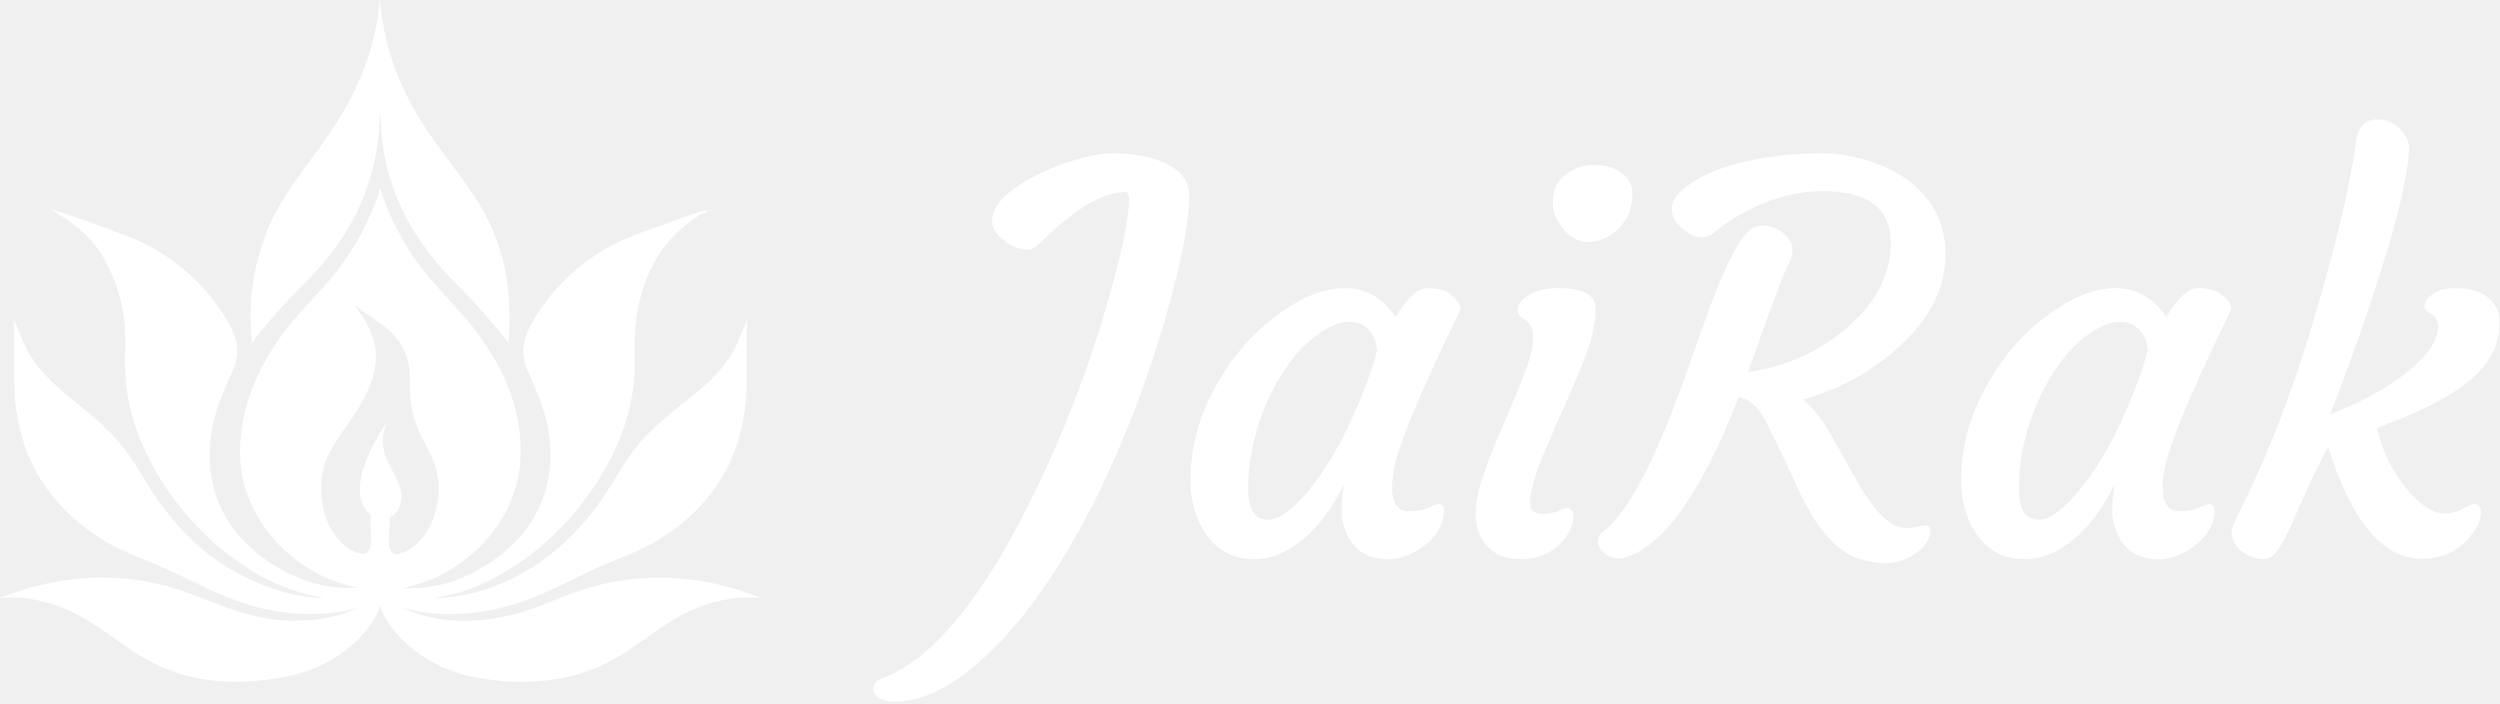
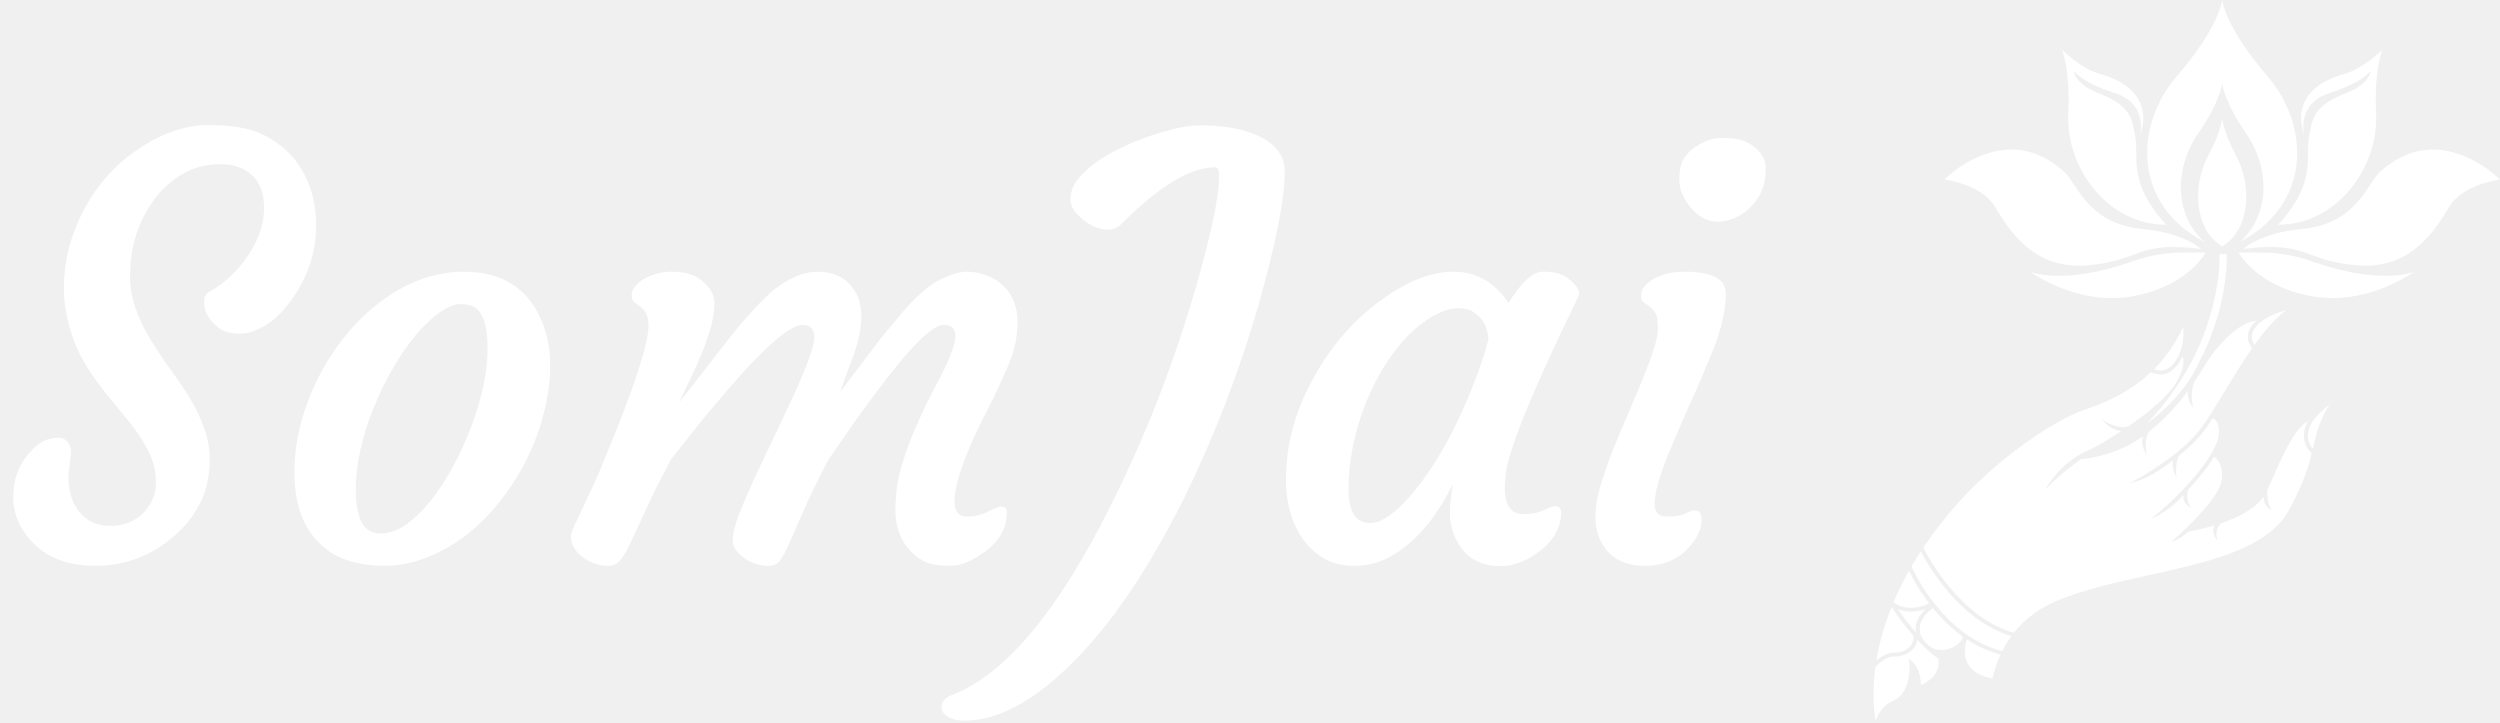
- <svg xmlns="http://www.w3.org/2000/svg" width="1177" height="331" viewBox="0 0 1177 331" fill="none">
-   <path d="M118.389 161.526C119.551 160.692 120.08 159.281 120.994 158.225C124.562 153.755 128.311 149.44 132.084 145.151C140.743 135.546 150.684 127.042 158.082 116.35C171.696 97.744 179.212 74.723 178.752 51.648C178.826 53.5 179.144 55.334 179.293 57.18C179.728 68.669 181.829 80.151 186.013 90.874C190.34 102.213 196.668 112.75 204.408 122.088C210.575 129.939 218.122 136.529 224.724 143.989C229.827 149.745 234.944 155.508 239.475 161.731C240.258 149.229 240.178 136.517 237.144 124.289C234.502 112.682 229.56 101.648 222.927 91.782C215.629 80.741 206.969 70.67 199.832 59.518C193.666 50.031 188.419 39.867 184.894 29.094C181.624 19.701 179.852 9.859 178.746 0C177.235 20.428 169.719 40.153 158.728 57.336C147.799 74.91 132.855 90.122 125.357 109.704C120.005 123.666 117.288 138.692 118.065 153.655C118.097 156.279 118.631 158.896 118.389 161.526Z" fill="white" />
-   <path d="M286.006 274.518C275.923 276.538 266.343 280.362 256.863 284.247C247.656 287.902 238.064 290.799 228.167 291.732C215.162 293.168 201.517 291.924 189.612 286.205C211.544 292.229 235.18 288.493 255.707 279.367C267.195 274.406 278.124 268.227 289.799 263.676C299.13 260.033 308.318 255.8 316.449 249.882C325.681 243.286 333.675 234.918 339.637 225.252C346.494 213.975 350.174 200.932 351.194 187.821C352.064 175.357 351.225 162.849 351.71 150.373C349.117 157.174 346.587 164.124 342.254 170.061C334.838 180.449 324.033 187.579 314.404 195.711C306.173 202.369 298.956 210.301 293.323 219.271C287.859 228.174 282.513 237.237 275.6 245.114C261.376 262.048 241.943 275.059 220.173 279.746C215.032 280.772 209.766 281.723 204.513 281.375C220.111 279.603 234.378 272.1 247.066 263.204C265.299 250.05 279.914 232.059 289.525 211.774C295.549 198.869 298.974 184.67 298.875 170.397C298.912 164.199 298.589 157.976 299.36 151.809C300.671 139.68 304.638 127.713 311.662 117.674C316.785 110.444 323.748 104.725 331.22 100.062C331.618 100.211 332.022 100.361 332.432 100.503C332.463 100.218 332.525 99.646 332.556 99.36C333.246 99.055 333.924 98.738 334.602 98.396C323.698 101.194 313.266 105.533 302.648 109.213C294.61 112.116 286.759 115.659 279.697 120.521C268.731 127.807 259.462 137.536 252.387 148.62C249.584 153.176 247.022 158.1 246.469 163.502C245.984 167.754 247.184 171.976 248.968 175.799C253.724 186.298 258.206 197.234 258.939 208.871C260.108 222.249 256.875 236.15 249.104 247.19C241.694 257.939 230.828 265.902 219.066 271.335C209.927 275.587 199.77 277.285 189.73 276.912C195.107 275.351 200.634 274.114 205.7 271.628C218.836 265.305 230.318 255.166 237.374 242.329C242.832 232.612 245.58 221.367 245.076 210.22C244.709 195.878 240.239 181.798 233.016 169.458C227.794 160.083 221.043 151.672 213.819 143.784C207.012 136.448 200.217 129.044 194.523 120.795C187.852 110.792 182.388 99.919 178.944 88.375C178.279 92.484 176.395 96.245 174.822 100.062C169.122 113.546 160.916 125.904 150.957 136.615C142.714 145.468 134.421 154.395 127.98 164.69C121.136 175.463 116.107 187.492 114.105 200.136C112.078 211.525 112.744 223.542 117.008 234.365C125.438 255.744 145.294 272.18 167.841 276.544C164.577 277.178 161.208 276.731 157.926 276.482C147.998 275.581 138.549 271.764 130.007 266.76C121.329 261.426 113.434 254.544 107.82 245.984C99.72 233.756 97.202 218.326 99.515 203.966C101.044 193.87 105.066 184.421 109.256 175.189C111.519 170.521 112.464 165.087 111.034 160.027C109.007 153.133 104.849 147.121 100.522 141.483C90.631 128.515 77.247 118.314 62.178 112.116C49.534 107.012 36.678 102.418 23.648 98.39C33.172 103.953 42.484 110.742 48.191 120.409C55.949 133.302 59.573 148.582 58.958 163.589C58.796 170.204 58.815 176.856 59.698 183.433C61.544 197.072 66.629 210.089 73.412 222.013C85.173 242.229 102.083 259.679 122.622 271.024C131.985 276.321 142.304 279.709 152.847 281.717C136.218 281.132 120.08 275.245 106.036 266.492C94.672 259.362 84.987 249.757 76.961 239.052C70.906 231.176 66.337 222.305 60.68 214.161C55.041 206.067 47.774 199.297 40.159 193.106C31.574 186.019 22.467 179.23 16.002 170.023C11.78 164.031 9.412 157.018 6.478 150.373C7.137 163.079 6.08 175.823 7.149 188.505C8.367 202.362 12.651 216.088 20.44 227.676C26.775 237.119 35.043 245.232 44.449 251.597C52.487 257.248 61.637 260.953 70.695 264.621C77.751 267.499 84.657 270.726 91.471 274.139C102.953 279.815 114.876 284.918 127.527 287.305C141.085 289.867 155.265 289.836 168.625 286.168C158.74 290.855 147.656 292.409 136.802 292.229C125.09 292.005 113.695 288.748 102.828 284.576C93.174 280.797 83.507 276.874 73.337 274.667C48.962 269.122 23.057 272.212 0 281.512C10.083 280.58 20.359 282.451 29.721 286.237C40.862 290.644 50.298 298.179 60.096 304.887C69.912 311.75 81.008 316.99 92.82 319.253C106.689 322.019 121.043 321.274 134.856 318.55C149.31 315.74 163.074 308.287 172.417 296.78C175.177 293.317 177.801 289.588 178.851 285.217C181.164 291.39 184.968 296.948 189.755 301.48C198.689 310.338 210.388 316.138 222.666 318.663C243.398 322.79 265.828 321.895 285.024 312.402C300.361 305.135 312.383 292.248 328.348 286.144C337.779 282.227 348.111 280.748 358.268 281.456C335.528 272.311 310.065 269.228 286.006 274.518ZM184.95 260.388C182.942 258.815 183.078 255.993 183.122 253.699C183.346 250.292 183.421 246.873 183.613 243.466C183.974 243.292 184.695 242.944 185.056 242.77C187.728 240.631 188.978 237.113 188.984 233.762C188.891 230.312 187.53 227.073 186.038 224.02C183.818 219.575 180.921 215.249 180.436 210.176C179.87 206.34 180.617 202.443 182.09 198.887C177.042 206.359 172.554 214.385 170.309 223.181C168.861 229.565 168.786 237.442 174.139 242.104L174.599 242.533C174.17 246.661 174.698 250.789 174.686 254.917C174.63 256.937 174.164 259.361 172.268 260.468C169.502 261.164 166.772 259.852 164.46 258.454C158.125 254.276 153.991 247.32 152.338 240.003C150.28 231.194 150.727 221.534 154.998 213.433C159.99 203.599 167.773 195.455 172.417 185.415C175.749 178.689 177.856 171.067 176.632 163.533C175.96 158.709 173.828 154.239 171.404 150.074C170.117 147.892 168.246 146.089 167.245 143.746C172.641 147.873 178.509 151.392 183.595 155.936C187.511 159.442 190.414 164.067 191.813 169.14C193.392 174.835 192.752 180.803 193.187 186.627C193.448 191.365 194.48 196.046 196.202 200.466C198.421 206.688 202.4 212.115 204.526 218.376C207.286 225.916 207.012 234.321 204.774 241.955C202.437 249.645 197.364 257.024 189.705 260.139C188.201 260.593 186.404 261.351 184.95 260.388Z" fill="white" />
-   <path d="M411.153 324.5C411.153 322.059 412.74 320.268 415.914 319.129C438.538 310.34 461.161 283.484 483.785 238.562C501.526 203.406 515.442 166.378 525.533 127.479C529.521 112.098 531.515 100.989 531.515 94.153C531.515 91.63 530.945 90.369 529.806 90.369C519.063 90.369 505.473 98.588 489.034 115.027C487.407 116.655 485.576 117.469 483.541 117.469C481.588 117.469 479.635 117.062 477.682 116.248C475.81 115.434 474.101 114.376 472.555 113.074C468.893 110.226 467.062 107.337 467.062 104.407C467.062 101.396 467.997 98.629 469.869 96.106C471.741 93.584 474.264 91.142 477.438 88.782C480.611 86.422 484.233 84.266 488.302 82.312C492.371 80.278 496.643 78.488 501.119 76.941C510.559 73.768 517.802 72.181 522.848 72.181C527.975 72.181 532.451 72.506 536.275 73.157C540.1 73.727 543.762 74.744 547.262 76.209C555.725 79.871 559.957 85.12 559.957 91.956C559.957 104.163 556.132 123.654 548.482 150.428C540.344 178.748 529.684 206.458 516.5 233.558C497.457 271.644 477.356 299.028 456.197 315.711C443.827 325.477 432.109 330.359 421.041 330.359C416.891 330.359 413.88 329.261 412.008 327.063C411.438 326.331 411.153 325.477 411.153 324.5ZM655.416 229.529C655.416 237.016 658.061 240.76 663.351 240.76C667.013 240.76 670.024 240.19 672.384 239.051C674.825 237.911 676.453 237.342 677.267 237.342C678.976 237.342 679.83 238.237 679.83 240.027C679.83 247.026 676.168 253.048 668.844 258.094C661.113 263.383 653.219 264.686 645.162 262C639.872 260.128 635.966 256.1 633.443 249.915C632.223 246.741 631.612 243.852 631.612 241.248C631.612 237.016 632.019 232.54 632.833 227.82C625.265 243.283 615.865 253.943 604.635 259.803C600.159 262.081 595.398 263.221 590.353 263.221C585.307 263.221 580.912 262.203 577.169 260.169C573.507 258.053 570.374 255.164 567.77 251.502C562.48 243.852 560.079 234.249 560.567 222.693C561.056 208.208 565.328 194.007 573.385 180.091C580.79 167.07 590.149 156.45 601.461 148.23C612.773 139.848 623.352 135.657 633.199 135.657C643.046 135.657 650.981 140.174 657.003 149.207C662.618 140.174 667.582 135.657 671.896 135.657C676.534 135.657 680.034 136.512 682.394 138.221C686.869 141.476 688.456 144.324 687.154 146.766C666.728 188.595 656.23 214.637 655.66 224.891C655.497 226.355 655.416 227.902 655.416 229.529ZM587.667 230.018C587.667 239.783 590.8 244.666 597.066 244.666C601.868 244.666 607.768 240.597 614.767 232.459C625.021 220.496 634.094 204.383 641.988 184.119C644.511 177.771 646.627 171.424 648.336 165.076C648.01 159.542 645.691 155.473 641.378 152.869C639.913 151.974 637.716 151.526 634.786 151.526C631.938 151.526 628.561 152.584 624.654 154.7C620.829 156.816 617.086 159.705 613.424 163.367C609.843 167.029 606.466 171.383 603.292 176.429C600.2 181.393 597.473 186.805 595.113 192.664C590.149 205.197 587.667 217.648 587.667 230.018ZM762.594 107.093C760.803 108.965 758.769 110.511 756.49 111.731C754.212 112.871 751.811 113.603 749.288 113.929C746.765 114.173 744.365 113.766 742.086 112.708C739.889 111.65 737.976 110.145 736.349 108.191C732.849 104.122 731.1 100.013 731.1 95.862C731.1 91.712 731.751 88.62 733.053 86.585C734.436 84.469 736.145 82.76 738.18 81.458C742.086 78.935 745.748 77.674 749.166 77.674C752.665 77.674 755.351 77.918 757.223 78.406C759.176 78.894 760.966 79.708 762.594 80.848C766.581 83.533 768.575 86.829 768.575 90.735C768.575 94.56 768.006 97.775 766.866 100.379C765.808 102.902 764.384 105.14 762.594 107.093ZM737.569 239.173C739.685 239.173 740.743 240.556 740.743 243.323C740.743 246.985 739.075 250.77 735.738 254.676C730.855 260.372 724.304 263.221 716.085 263.221C706.645 263.221 700.175 259.396 696.676 251.746C695.374 249.061 694.723 245.805 694.723 241.98C694.723 238.156 695.374 233.924 696.676 229.285C698.059 224.565 699.728 219.642 701.681 214.515C703.715 209.306 705.912 204.057 708.272 198.768L714.742 183.387C719.462 171.912 721.822 164.344 721.822 160.682C721.822 157.02 721.415 154.619 720.602 153.479C719.869 152.259 719.055 151.323 718.16 150.672L715.719 148.963C714.905 148.393 714.498 147.417 714.498 146.033C714.498 144.568 715.027 143.185 716.085 141.883C717.224 140.581 718.689 139.441 720.479 138.465C724.142 136.593 728.414 135.657 733.297 135.657C745.26 135.657 751.241 138.79 751.241 145.057C751.241 152.381 749.329 160.763 745.504 170.203C741.679 179.562 738.424 187.13 735.738 192.908L728.414 209.754C723.043 222.124 720.357 231.035 720.357 236.487C720.357 240.068 722.148 241.858 725.729 241.858C729.228 241.858 731.873 241.411 733.663 240.516C735.453 239.62 736.756 239.173 737.569 239.173ZM890.157 114.295C890.157 98.1 879.456 90.003 858.053 90.003C844.625 90.003 831.035 94.072 817.281 102.21C813.294 104.57 810.16 106.767 807.882 108.802C805.685 110.755 803.569 111.731 801.534 111.731C799.5 111.731 797.547 111.243 795.675 110.267C793.803 109.209 792.135 107.907 790.67 106.36C785.299 100.42 785.868 94.682 792.379 89.148C802.145 80.766 818.339 75.355 840.963 72.913C845.52 72.425 851.298 72.181 858.297 72.181C865.296 72.181 872.66 73.442 880.392 75.965C888.204 78.488 894.755 81.906 900.045 86.219C910.624 94.926 915.914 106.035 915.914 119.544C915.914 135.576 908.59 150.184 893.941 163.367C881.246 174.923 866.231 183.183 848.897 188.147C853.618 192.054 858.053 197.669 862.203 204.993L871.969 222.449C880.514 238.318 888.163 246.945 894.918 248.328C897.278 248.735 899.719 248.654 902.242 248.084C904.765 247.514 906.393 247.27 907.125 247.352C907.939 247.352 908.468 248.003 908.712 249.305C909.037 250.607 908.712 252.234 907.735 254.188C906.759 256.141 905.172 257.972 902.975 259.681C897.848 263.75 892.232 265.54 886.129 265.052C880.025 264.645 875.061 263.424 871.236 261.39C867.493 259.274 864.116 256.629 861.104 253.455C858.175 250.281 855.53 246.741 853.17 242.835C850.891 238.929 848.775 234.941 846.822 230.872L841.329 218.909C839.62 215.003 838.033 211.666 836.568 208.899C835.104 206.051 833.842 203.488 832.784 201.209C831.726 198.849 830.546 196.733 829.244 194.861C826.477 190.63 822.937 187.944 818.624 186.805C801.534 230.75 784.16 255.815 766.5 262C765.035 262.57 763.53 262.854 761.983 262.854C760.519 262.854 759.176 262.57 757.955 262C756.734 261.512 755.717 260.861 754.903 260.047C753.194 258.501 752.34 256.792 752.34 254.92C752.34 253.048 752.95 251.665 754.171 250.77C766.378 241.899 779.928 216.02 794.82 173.133L802.145 152.503C810.527 128.74 817.607 114.091 823.385 108.558C825.419 107.011 827.535 106.238 829.732 106.238C831.93 106.238 833.842 106.604 835.47 107.337C837.097 107.988 838.521 108.842 839.742 109.9C842.509 112.342 843.893 114.824 843.893 117.347C843.893 119.869 843.323 122.148 842.184 124.183C841.126 126.136 839.905 128.903 838.521 132.483C834.534 142.9 831.441 151.242 829.244 157.508L823.019 175.086C840.353 172.807 855.693 166.012 869.039 154.7C883.118 142.819 890.157 129.35 890.157 114.295ZM1018.21 229.529C1018.21 237.016 1020.85 240.76 1026.14 240.76C1029.81 240.76 1032.82 240.19 1035.18 239.051C1037.62 237.911 1039.25 237.342 1040.06 237.342C1041.77 237.342 1042.62 238.237 1042.62 240.027C1042.62 247.026 1038.96 253.048 1031.64 258.094C1023.91 263.383 1016.01 264.686 1007.96 262C1002.67 260.128 998.759 256.1 996.236 249.915C995.016 246.741 994.405 243.852 994.405 241.248C994.405 237.016 994.812 232.54 995.626 227.82C988.058 243.283 978.658 253.943 967.428 259.803C962.952 262.081 958.191 263.221 953.146 263.221C948.1 263.221 943.705 262.203 939.962 260.169C936.3 258.053 933.167 255.164 930.562 251.502C925.273 243.852 922.872 234.249 923.36 222.693C923.849 208.208 928.121 194.007 936.178 180.091C943.583 167.07 952.942 156.45 964.254 148.23C975.566 139.848 986.145 135.657 995.992 135.657C1005.84 135.657 1013.77 140.174 1019.8 149.207C1025.41 140.174 1030.38 135.657 1034.69 135.657C1039.33 135.657 1042.83 136.512 1045.19 138.221C1049.66 141.476 1051.25 144.324 1049.95 146.766C1029.52 188.595 1019.02 214.637 1018.45 224.891C1018.29 226.355 1018.21 227.902 1018.21 229.529ZM950.46 230.018C950.46 239.783 953.593 244.666 959.859 244.666C964.661 244.666 970.561 240.597 977.56 232.459C987.813 220.496 996.887 204.383 1004.78 184.119C1007.3 177.771 1009.42 171.424 1011.13 165.076C1010.8 159.542 1008.48 155.473 1004.17 152.869C1002.71 151.974 1000.51 151.526 997.579 151.526C994.731 151.526 991.354 152.584 987.447 154.7C983.622 156.816 979.879 159.705 976.217 163.367C972.636 167.029 969.259 171.383 966.085 176.429C962.993 181.393 960.266 186.805 957.906 192.664C952.942 205.197 950.46 217.648 950.46 230.018ZM1140.28 263.099C1121.81 263.099 1107.08 245.561 1096.09 210.486C1091.78 218.462 1088.2 225.704 1085.35 232.215L1078.02 248.816C1075.91 253.374 1073.91 256.914 1072.04 259.437C1070.25 261.959 1068.22 263.221 1065.94 263.221C1063.66 263.221 1061.58 262.814 1059.71 262C1057.84 261.268 1056.21 260.291 1054.83 259.07C1051.98 256.466 1050.56 253.618 1050.56 250.525C1050.56 249.305 1051.41 246.904 1053.12 243.323L1058 233.436C1073.22 202.104 1087.02 162.391 1099.39 114.295C1103.94 96.554 1107.24 80.603 1109.27 66.443C1110.17 59.607 1113.51 56.19 1119.28 56.19C1122.7 56.19 1125.55 57.085 1127.83 58.875C1132.22 62.374 1134.34 66.159 1134.18 70.228C1134.01 74.215 1133.44 78.732 1132.47 83.777C1131.57 88.823 1130.35 94.357 1128.8 100.379C1127.26 106.32 1125.51 112.545 1123.56 119.056C1118.27 136.064 1114.32 148.19 1111.71 155.433L1100.24 187.049C1098.78 190.792 1097.64 193.519 1096.82 195.228C1115.7 187.741 1129.86 179.277 1139.3 169.837C1145 164.14 1147.85 158.81 1147.85 153.846C1147.85 151.323 1146.99 149.492 1145.28 148.353C1143.66 147.213 1142.52 146.359 1141.87 145.789C1141.3 145.138 1141.26 144.039 1141.74 142.493C1142.31 140.866 1143.86 139.319 1146.38 137.854C1148.91 136.39 1151.96 135.657 1155.54 135.657C1159.12 135.657 1162.09 135.983 1164.45 136.634C1166.89 137.285 1169.01 138.302 1170.8 139.686C1174.78 142.534 1176.78 146.562 1176.78 151.771C1176.78 156.979 1175.68 161.78 1173.48 166.175C1171.29 170.488 1167.87 174.679 1163.23 178.748C1154.03 186.561 1139.3 194.129 1119.04 201.453C1121.56 212.277 1126.2 221.798 1132.96 230.018C1139.38 237.83 1145.28 241.736 1150.66 241.736C1153.5 241.736 1155.94 241.248 1157.98 240.271L1162.37 238.074C1163.27 237.586 1164.12 237.342 1164.94 237.342C1166.97 237.342 1167.99 238.562 1167.99 241.004C1167.99 243.12 1167.62 244.992 1166.89 246.619C1166.16 248.165 1165.1 249.834 1163.72 251.624C1162.41 253.414 1160.71 255.164 1158.59 256.873C1153.3 261.023 1147.2 263.099 1140.28 263.099Z" fill="white" />
+ <svg xmlns="http://www.w3.org/2000/svg" width="1301" height="376" viewBox="0 0 1301 376" fill="none">
+   <path d="M36.914 236.018L35.596 247.297C35.596 259.113 39.551 267.17 47.461 271.467C50.195 272.932 53.467 273.664 57.275 273.664C61.084 273.664 64.502 273.029 67.529 271.76C70.557 270.393 73.047 268.635 75 266.486C79.102 262.092 81.152 257.014 81.152 251.252C81.152 245.49 79.981 240.266 77.637 235.578C75.293 230.891 72.363 226.203 68.848 221.516L57.129 207.16C47.656 195.832 41.309 185.529 38.086 176.252C34.863 166.877 33.252 158.283 33.252 150.471C33.252 142.658 34.18 135.285 36.035 128.352C37.988 121.32 40.674 114.68 44.092 108.43C47.51 102.082 51.611 96.272 56.397 90.998C61.182 85.725 66.504 81.184 72.363 77.375C84.57 69.172 96.68 65.07 108.691 65.07C120.703 65.07 130.078 66.731 136.816 70.051C143.555 73.371 148.975 77.57 153.076 82.648C160.693 92.219 164.502 103.791 164.502 117.365C164.502 129.963 160.938 141.828 153.809 152.961C147.266 163.117 139.941 169.562 131.836 172.297C130.078 173.176 127.637 173.615 124.512 173.615C121.484 173.615 118.896 173.176 116.748 172.297C114.697 171.32 112.891 170.051 111.328 168.488C107.91 165.07 106.201 161.359 106.201 157.355C106.201 154.621 107.031 152.814 108.691 151.936C116.113 147.932 122.559 142.121 128.027 134.504C133.984 126.203 137.109 117.951 137.402 109.748C137.695 101.447 135.693 95.344 131.396 91.438C127.197 87.434 121.582 85.432 114.551 85.432C107.52 85.432 101.172 87.043 95.508 90.266C89.844 93.391 84.961 97.639 80.859 103.01C72.07 114.533 67.676 128.156 67.676 143.879C67.676 154.328 71.289 165.363 78.516 176.984C81.543 181.965 84.814 186.896 88.33 191.779C91.943 196.564 95.312 201.496 98.438 206.574C105.566 218.391 109.131 228.986 109.131 238.361C109.131 247.736 107.422 255.646 104.004 262.092C100.684 268.537 96.24 274.152 90.674 278.938C78.662 289.289 64.99 294.465 49.658 294.465C35.205 294.465 24.072 290.168 16.26 281.574C10.01 274.641 6.885 267.121 6.885 259.016C6.885 250.227 9.375 242.805 14.355 236.75C18.164 232.16 21.826 229.426 25.342 228.547C33.057 226.496 36.914 228.986 36.914 236.018ZM166.553 283.039C162.451 279.133 159.229 274.201 156.885 268.244C154.541 262.189 153.32 255.061 153.223 246.857C153.125 238.654 154.102 230.354 156.152 221.955C158.301 213.557 161.279 205.451 165.088 197.639C168.994 189.826 173.633 182.502 179.004 175.666C184.473 168.83 190.479 162.873 197.021 157.795C211.279 146.857 226.074 141.389 241.406 141.389C261.523 141.389 275.146 150.227 282.275 167.902C287.354 180.695 287.646 196.174 283.154 214.338C279.053 231.037 271.533 246.369 260.596 260.334C249.756 274.299 236.963 284.211 222.217 290.07C214.795 293 207.471 294.465 200.244 294.465C193.115 294.465 186.719 293.537 181.055 291.682C175.488 289.826 170.654 286.945 166.553 283.039ZM194.531 211.994C191.602 219.221 189.258 226.643 187.5 234.26C185.84 241.877 185.059 249.104 185.156 255.939C185.254 262.678 186.279 268 188.232 271.906C190.283 275.715 193.555 277.619 198.047 277.619C202.539 277.619 206.934 276.105 211.23 273.078C215.625 269.953 219.873 265.852 223.975 260.773C228.076 255.695 231.934 249.836 235.547 243.195C239.16 236.555 242.334 229.621 245.068 222.395C251.025 206.672 253.906 192.707 253.711 180.5C253.711 169.758 251.514 162.922 247.119 159.992C245.361 158.82 242.871 158.234 239.648 158.234C236.523 158.234 232.91 159.699 228.809 162.629C224.707 165.461 220.605 169.318 216.504 174.201C212.402 179.084 208.447 184.797 204.639 191.34C200.83 197.883 197.461 204.768 194.531 211.994ZM417.773 169.074C412.109 169.074 401.758 177.277 386.719 193.684C375.488 206.477 367.334 216.096 362.256 222.541L349.072 239.24C343.408 249.982 338.965 258.918 335.742 266.047L327.832 283.039C325.781 287.238 323.975 290.217 322.412 291.975C320.947 293.635 318.896 294.465 316.26 294.465C313.721 294.465 311.23 293.977 308.789 293C306.445 292.121 304.395 290.949 302.637 289.484C298.926 286.359 297.07 282.941 297.07 279.23C297.07 277.766 298.145 274.885 300.293 270.588L305.859 258.723C307.617 255.207 309.668 250.715 312.012 245.246L320.215 225.178C331.738 196.369 337.5 177.766 337.5 169.367C337.5 164.875 336.035 161.555 333.105 159.406L330.176 157.355C329.199 156.672 328.711 155.5 328.711 153.84C328.711 152.082 329.346 150.422 330.615 148.859C331.982 147.297 333.74 145.93 335.889 144.758C340.283 142.512 344.678 141.389 349.072 141.389C353.564 141.389 357.08 141.877 359.619 142.854C362.158 143.83 364.355 145.148 366.211 146.809C369.922 150.227 371.777 153.791 371.777 157.502C371.777 161.213 371.289 164.973 370.312 168.781C369.336 172.492 368.115 176.301 366.65 180.207C365.186 184.016 363.623 187.727 361.963 191.34C358.057 199.738 355.615 204.914 354.639 206.867C353.76 208.723 353.516 209.406 353.906 208.918C371.777 185.773 382.52 172.102 386.133 167.902C393.652 159.211 399.512 153.254 403.711 150.031C411.426 144.27 418.701 141.389 425.537 141.389C432.471 141.389 437.988 143.537 442.09 147.834C446.191 152.131 448.242 157.795 448.242 164.826C448.242 170.979 446.68 178.205 443.555 186.506C440.43 194.807 438.33 200.617 437.256 203.938L458.789 175.52L470.801 161.164C478.027 153.059 484.375 147.736 489.844 145.197C495.312 142.658 499.756 141.389 503.174 141.389C506.689 141.389 510.107 142.023 513.428 143.293C516.846 144.562 519.727 146.369 522.07 148.713C527.051 153.498 529.541 159.846 529.541 167.756C529.541 175.373 527.783 183.186 524.268 191.193C520.752 199.201 517.676 205.793 515.039 210.969C512.402 216.047 509.863 221.174 507.422 226.35C500.293 241.877 496.729 253.4 496.729 260.92C496.729 266.193 498.877 268.83 503.174 268.83C507.275 268.83 510.986 267.951 514.307 266.193C517.725 264.436 519.922 263.557 520.898 263.557C522.949 263.557 523.975 264.582 523.975 266.633C523.975 275.324 519.531 282.6 510.645 288.459C504.688 292.463 499.219 294.465 494.238 294.465C489.355 294.465 485.4 293.879 482.373 292.707C479.346 291.535 476.611 289.68 474.17 287.141C468.701 281.477 465.967 274.396 465.967 265.9C465.967 257.404 467.041 249.592 469.189 242.463C471.338 235.334 473.877 228.449 476.807 221.809C479.736 215.07 482.666 208.918 485.596 203.352C488.623 197.688 490.918 193.195 492.48 189.875C495.605 183.039 497.168 178.01 497.168 174.787C497.168 170.979 495.166 169.074 491.162 169.074C485.889 169.074 476.416 177.814 462.744 195.295C452.393 208.869 445.215 218.635 441.211 224.592L431.104 239.24C425.439 249.982 421.094 258.918 418.066 266.047L410.596 283.039C408.74 287.238 407.129 290.217 405.762 291.975C404.395 293.635 402.49 294.465 400.049 294.465C397.607 294.465 395.215 294.074 392.871 293.293C390.625 292.512 388.672 291.486 387.012 290.217C383.203 287.385 381.299 284.406 381.299 281.281C381.299 278.059 382.324 273.713 384.375 268.244C386.523 262.678 389.16 256.477 392.285 249.641L412.793 206.281C420.117 190.168 423.779 179.963 423.779 175.666C423.779 171.271 421.777 169.074 417.773 169.074ZM432.275 210.383C432.373 210.383 432.422 210.334 432.422 210.236L432.568 209.943C432.373 210.139 432.275 210.285 432.275 210.383ZM489.99 368C489.99 365.07 491.895 362.922 495.703 361.555C522.852 351.008 550 318.781 577.148 264.875C598.438 222.688 615.137 178.254 627.246 131.574C632.031 113.117 634.424 99.787 634.424 91.584C634.424 88.557 633.74 87.043 632.373 87.043C619.482 87.043 603.174 96.906 583.447 116.633C581.494 118.586 579.297 119.562 576.855 119.562C574.512 119.562 572.168 119.074 569.824 118.098C567.578 117.121 565.527 115.852 563.672 114.289C559.277 110.871 557.08 107.404 557.08 103.889C557.08 100.275 558.203 96.955 560.449 93.928C562.695 90.9 565.723 87.971 569.531 85.139C573.34 82.307 577.686 79.719 582.568 77.375C587.451 74.934 592.578 72.785 597.949 70.93C609.277 67.121 617.969 65.217 624.023 65.217C630.176 65.217 635.547 65.607 640.137 66.389C644.727 67.072 649.121 68.293 653.32 70.051C663.477 74.445 668.555 80.744 668.555 88.947C668.555 103.596 663.965 126.984 654.785 159.113C645.02 193.098 632.227 226.35 616.406 258.869C593.555 304.572 569.434 337.434 544.043 357.453C529.199 369.172 515.137 375.031 501.855 375.031C496.875 375.031 493.262 373.713 491.016 371.076C490.332 370.197 489.99 369.172 489.99 368ZM783.105 254.035C783.105 263.02 786.279 267.512 792.627 267.512C797.021 267.512 800.635 266.828 803.467 265.461C806.396 264.094 808.35 263.41 809.326 263.41C811.377 263.41 812.402 264.484 812.402 266.633C812.402 275.031 808.008 282.258 799.219 288.312C789.941 294.66 780.469 296.223 770.801 293C764.453 290.754 759.766 285.92 756.738 278.498C755.273 274.689 754.541 271.223 754.541 268.098C754.541 263.02 755.029 257.648 756.006 251.984C746.924 270.539 735.645 283.332 722.168 290.363C716.797 293.098 711.084 294.465 705.029 294.465C698.975 294.465 693.701 293.244 689.209 290.803C684.814 288.264 681.055 284.797 677.93 280.402C671.582 271.223 668.701 259.699 669.287 245.832C669.873 228.449 675 211.408 684.668 194.709C693.555 179.084 704.785 166.34 718.359 156.477C731.934 146.418 744.629 141.389 756.445 141.389C768.262 141.389 777.783 146.809 785.01 157.648C791.748 146.809 797.705 141.389 802.881 141.389C808.447 141.389 812.646 142.414 815.479 144.465C820.85 148.371 822.754 151.789 821.191 154.719C796.68 204.914 784.082 236.164 783.398 248.469C783.203 250.227 783.105 252.082 783.105 254.035ZM701.807 254.621C701.807 266.34 705.566 272.199 713.086 272.199C718.848 272.199 725.928 267.316 734.326 257.551C746.631 243.195 757.52 223.859 766.992 199.543C770.02 191.926 772.559 184.309 774.609 176.691C774.219 170.051 771.436 165.168 766.26 162.043C764.502 160.969 761.865 160.432 758.35 160.432C754.932 160.432 750.879 161.701 746.191 164.24C741.602 166.779 737.109 170.246 732.715 174.641C728.418 179.035 724.365 184.26 720.557 190.314C716.846 196.271 713.574 202.766 710.742 209.797C704.785 224.836 701.807 239.777 701.807 254.621ZM911.719 107.111C909.57 109.357 907.129 111.213 904.395 112.678C901.66 114.045 898.779 114.924 895.752 115.314C892.725 115.607 889.844 115.119 887.109 113.85C884.473 112.58 882.178 110.773 880.225 108.43C876.025 103.547 873.926 98.615 873.926 93.635C873.926 88.654 874.707 84.943 876.27 82.502C877.93 79.963 879.98 77.912 882.422 76.35C887.109 73.322 891.504 71.809 895.605 71.809C899.805 71.809 903.027 72.102 905.273 72.688C907.617 73.273 909.766 74.25 911.719 75.617C916.504 78.84 918.896 82.795 918.896 87.482C918.896 92.072 918.213 95.93 916.846 99.055C915.576 102.082 913.867 104.768 911.719 107.111ZM881.689 265.607C884.229 265.607 885.498 267.268 885.498 270.588C885.498 274.982 883.496 279.523 879.492 284.211C873.633 291.047 865.771 294.465 855.908 294.465C844.58 294.465 836.816 289.875 832.617 280.695C831.055 277.473 830.273 273.566 830.273 268.977C830.273 264.387 831.055 259.309 832.617 253.742C834.277 248.078 836.279 242.17 838.623 236.018C841.064 229.768 843.701 223.469 846.533 217.121L854.297 198.664C859.961 184.895 862.793 175.812 862.793 171.418C862.793 167.023 862.305 164.143 861.328 162.775C860.449 161.311 859.473 160.188 858.398 159.406L855.469 157.355C854.492 156.672 854.004 155.5 854.004 153.84C854.004 152.082 854.639 150.422 855.908 148.859C857.275 147.297 859.033 145.93 861.182 144.758C865.576 142.512 870.703 141.389 876.562 141.389C890.918 141.389 898.096 145.148 898.096 152.668C898.096 161.457 895.801 171.516 891.211 182.844C886.621 194.074 882.715 203.156 879.492 210.09L870.703 230.305C864.258 245.148 861.035 255.842 861.035 262.385C861.035 266.682 863.184 268.83 867.48 268.83C871.68 268.83 874.854 268.293 877.002 267.219C879.15 266.145 880.713 265.607 881.689 265.607Z" fill="white" />
+   <path d="M1147.27 125.928C1130.98 111.788 1132 86.66 1143.5 70.118C1155.51 52.842 1156.36 43.559 1156.36 43.559L1156.41 43.171L1156.47 43.559C1156.47 43.559 1157.32 52.842 1169.33 70.118C1180.84 86.66 1181.85 111.788 1165.56 125.928C1202.81 106.46 1202.42 65.682 1179.89 39.529C1158.07 14.185 1156.51 0.568 1156.51 0.568L1156.41 0L1156.32 0.568C1156.32 0.568 1154.76 14.185 1132.94 39.529C1110.41 65.681 1110.02 106.46 1147.27 125.928Z" fill="url(#paint0_linear_150_469)" />
+   <path d="M1163.94 81.602C1156.95 68.544 1156.45 61.527 1156.45 61.527L1156.42 61.234L1156.39 61.527C1156.39 61.527 1155.89 68.544 1148.89 81.602C1141.13 96.084 1141.57 119.272 1156.36 128.178C1156.36 128.2 1156.36 128.223 1156.36 128.246C1156.38 128.235 1156.4 128.223 1156.42 128.212C1156.43 128.223 1156.45 128.235 1156.47 128.246C1156.47 128.223 1156.47 128.2 1156.47 128.178C1171.26 119.272 1171.7 96.084 1163.94 81.602Z" fill="url(#paint1_linear_150_469)" />
+   <path d="M1212.32 48.398C1230 42.758 1233.71 36.812 1233.71 36.812C1233.71 36.812 1233.42 43.567 1220.95 48.411C1203.35 55.248 1203.3 62.251 1201.65 71.156C1199.66 81.876 1205.76 94.969 1185.54 116.947C1215.82 117.081 1237.87 87.472 1236.51 58.993C1235.43 36.421 1239.72 25.941 1239.72 25.941C1239.72 25.941 1229.84 35.758 1220.38 38.363C1188.74 47.07 1199.08 70.001 1199.08 70.001C1199.08 70.001 1194.99 53.93 1212.32 48.398Z" fill="url(#paint2_linear_150_469)" />
+   <path d="M1238.5 89.512C1231.92 95.539 1226.33 116.55 1197.91 119.178C1175.97 121.208 1167.37 129.576 1167.37 129.576C1201.1 125.18 1198.41 135.723 1226.62 138.084C1255.42 140.494 1267.81 118.652 1274.87 107.22C1281.92 95.789 1301 93.424 1301 93.424C1301 93.424 1269.47 61.126 1238.5 89.512Z" fill="url(#paint3_linear_150_469)" />
+   <path d="M1203.83 136.262C1197.94 134.2 1193.16 132.746 1183.68 131.715C1179.67 131.277 1165.03 131.421 1165.03 131.421C1165.03 131.421 1174.25 149.06 1203.14 154.193C1232.03 159.326 1256.23 141.458 1256.23 141.458C1256.23 141.458 1239.27 148.666 1203.83 136.262Z" fill="url(#paint4_linear_150_469)" />
+   <path d="M1076.33 58.994C1074.97 87.473 1097.02 117.081 1127.29 116.948C1107.07 94.969 1113.17 81.877 1111.18 71.157C1109.53 62.252 1109.49 55.249 1091.88 48.412C1079.41 43.568 1079.13 36.813 1079.13 36.813C1079.13 36.813 1082.83 42.758 1100.51 48.399C1117.85 53.931 1113.75 70.001 1113.75 70.001C1113.75 70.001 1124.09 47.071 1092.46 38.363C1082.99 35.758 1073.12 25.941 1073.12 25.941C1073.12 25.941 1077.4 36.421 1076.33 58.994Z" fill="url(#paint5_linear_150_469)" />
+   <path d="M1037.97 107.22C1045.02 118.651 1057.41 140.494 1086.21 138.083C1114.42 135.723 1111.73 125.18 1145.46 129.575C1145.46 129.575 1136.86 121.208 1114.92 119.178C1086.5 116.549 1080.91 95.539 1074.33 89.512C1043.36 61.126 1011.83 93.424 1011.83 93.424C1011.83 93.424 1030.91 95.789 1037.97 107.22Z" fill="url(#paint6_linear_150_469)" />
+   <path d="M1147.8 131.421C1147.8 131.421 1133.17 131.277 1129.15 131.715C1119.68 132.746 1114.89 134.199 1109 136.262C1073.56 148.665 1056.6 141.458 1056.6 141.458C1056.6 141.458 1080.8 159.326 1109.69 154.193C1138.59 149.059 1147.8 131.421 1147.8 131.421Z" fill="url(#paint7_linear_150_469)" />
+   <path d="M1004.07 336.287C1006.94 338.33 1010.73 338.823 1014.57 337.566C1018.27 336.357 1021.1 333.756 1021.45 331.293C1015.01 326.689 1009.8 321.307 1005.84 316.434C1004.81 317.168 999.734 321.049 999.085 326.227C998.749 328.901 999.657 331.546 1001.77 334.104C1002.52 334.834 1003.28 335.563 1004.07 336.287Z" fill="url(#paint8_linear_150_469)" />
+   <path d="M1003.98 314.069C998.495 306.878 995.043 300.326 993.455 297.016C990.27 302.675 987.625 308.122 985.429 313.309C986.112 313.961 992.141 319.204 1003.98 314.069Z" fill="url(#paint9_linear_150_469)" />
+   <path d="M1011.4 305.041C1005.26 297.337 1001.24 290.14 999.57 286.945C997.841 289.595 996.235 292.208 994.737 294.779C997.13 300.041 1012.44 331.243 1041.95 338.831C1043.24 336.291 1044.79 333.662 1046.69 331.055C1030.9 326.303 1018.82 314.357 1011.4 305.041Z" fill="url(#paint10_linear_150_469)" />
+   <path d="M1001.97 317C999.077 317.952 996.53 318.318 994.331 318.318C991.574 318.318 989.371 317.745 987.699 317.051C989.753 320.117 992.916 324.482 997.055 329.133C996.874 328.09 996.847 327.035 996.982 325.972C997.47 322.117 999.933 318.986 1001.97 317Z" fill="url(#paint11_linear_150_469)" />
+   <path d="M993.886 336.496C994.933 335.364 996.09 333.454 995.663 330.781L995.696 330.776C990.168 324.599 986.288 318.825 984.396 315.805C980.127 326.418 977.747 335.866 976.465 343.705C978.66 341.79 982.065 339.552 985.947 339.62C989.043 339.69 992.018 338.517 993.886 336.496Z" fill="url(#paint12_linear_150_469)" />
+   <path d="M1127.19 192.312C1131.7 190.285 1137.28 181.985 1136.16 170.133C1131.91 179.285 1126.59 186.473 1120.91 192.164C1122.52 192.712 1125.07 193.269 1127.19 192.312Z" fill="url(#paint13_linear_150_469)" />
+   <path d="M1173.24 179.486C1178.63 171.944 1184.21 165.387 1189.69 161.48C1181.07 163.601 1174.3 167.903 1172.34 172.813C1171.25 175.57 1172.28 178.01 1173.24 179.486Z" fill="url(#paint14_linear_150_469)" />
+   <path d="M1201.42 223.788C1200.27 228.99 1202.18 232.041 1203.6 233.504C1203.69 233.102 1203.79 232.704 1203.88 232.309C1205.48 225.421 1206.89 219.343 1212.22 210.66C1208.15 213.73 1202.53 218.762 1201.42 223.788Z" fill="url(#paint15_linear_150_469)" />
+   <path d="M1199.34 223.373C1199.66 221.93 1200.29 220.504 1201.12 219.127C1194.24 222.576 1187.68 237.467 1182.28 249.728C1181.48 251.535 1180.7 253.312 1179.92 255.033C1179.57 262.726 1182.23 265.31 1182.26 265.336C1182.26 265.336 1178.34 264.545 1177.86 258.588C1173.91 264.025 1166.63 268.611 1156.12 272.249C1155.95 272.307 1155.79 272.362 1155.62 272.418C1152.12 276.567 1153.88 280.94 1153.96 281.13C1153.96 281.13 1150.29 277.737 1152.46 273.432C1146.1 275.354 1140.64 276.331 1138.85 276.625C1134.86 280.482 1129.97 281.997 1129.97 281.997C1130.21 281.793 1153.62 261.466 1155.84 251.05C1157.74 242.171 1153.39 238.498 1152.26 237.706C1148.97 243.029 1144.11 249.087 1138.62 254.978C1137.37 261.351 1140.13 264.024 1140.25 264.137C1140.25 264.137 1135.99 263.015 1136.18 257.537C1129.04 266.214 1119.44 270.004 1119.44 270.004C1125.78 264.974 1131.61 259.523 1136.61 254.186C1136.62 254.139 1136.73 254.064 1136.73 254.064C1146.69 243.427 1153.39 233.265 1154.39 227.834C1155.78 220.299 1152.71 218.132 1151.54 217.591C1150.05 219.905 1148.63 222.001 1147.33 223.772C1143.74 228.639 1138.86 233.227 1133.96 237.18C1131.61 241.414 1132.73 248.545 1132.75 248.619C1132.75 248.619 1129.87 243.956 1130.86 239.603C1128.33 241.511 1125.87 243.229 1123.66 244.699C1115.7 249.984 1108.05 251.598 1108.05 251.598C1108.23 251.506 1120.79 245.08 1132.31 235.871C1132.33 235.827 1132.36 235.781 1132.39 235.737L1132.44 235.766C1137.38 231.8 1142.12 227.323 1145.59 222.616C1148.9 218.132 1152.95 211.476 1157.23 204.43C1161.78 196.944 1166.78 188.719 1171.97 181.281C1170.68 179.598 1168.75 176.15 1170.36 172.094C1171.08 170.29 1172.36 168.564 1174.08 166.977C1166.49 167.292 1154.65 177.671 1146.52 191.506C1145.03 194.037 1143.49 196.471 1141.9 198.829L1141.95 198.848C1139.23 205.564 1141.37 212.143 1141.39 212.208C1141.39 212.208 1137.99 208.603 1138.6 203.497C1132.44 211.828 1125.62 218.942 1118.18 224.75C1115.55 229.958 1117.09 236.796 1117.11 236.866C1117.11 236.866 1113.85 232.06 1115.1 227.044C1114.52 227.458 1113.95 227.874 1113.36 228.274C1099.58 237.687 1084.11 238.84 1083.05 238.91C1070.94 247.294 1064.24 254.95 1064.24 254.95C1064.27 254.899 1071.33 241.103 1086.34 234.546C1091.43 232.321 1097.56 228.431 1103.94 224.279C1098.16 223.942 1093.85 218.273 1093.85 218.273C1093.93 218.329 1101.42 223.768 1107.46 221.9L1107.47 221.932C1118.13 214.681 1128.44 206.16 1132.62 198.857C1136.61 191.866 1136.7 187.57 1135.85 185.42C1133.95 189.555 1131.09 192.781 1128.1 194.125C1126.95 194.645 1125.73 194.837 1124.56 194.837C1122.41 194.837 1120.43 194.184 1119.3 193.72C1106.74 205.548 1092.73 210.455 1084.47 213.346C1068.84 218.818 1040.44 238.009 1019.96 260.652C1012.43 268.977 1006.14 277.105 1000.9 284.925C1003.17 289.471 1019.96 321.324 1048 329.318C1052.64 323.444 1059.08 317.816 1068 313.747C1082.3 307.222 1100.5 303.216 1118.1 299.342C1148.62 292.625 1180.17 285.68 1191.17 265.482C1198.66 251.708 1201.28 243.044 1203.06 235.779C1201.4 234.482 1197.73 230.685 1199.34 223.373Z" fill="url(#paint16_linear_150_469)" />
+   <path d="M1024.17 345.594C1026.3 349.338 1030.51 351.841 1036.66 353.044C1036.72 353.053 1036.79 353.061 1036.86 353.07C1037.42 350.646 1038.17 347.98 1039.2 345.181C1039.72 343.743 1040.34 342.231 1041.06 340.674C1034.52 338.946 1028.69 336.111 1023.57 332.738C1022.93 334.607 1021.29 340.547 1024.17 345.594Z" fill="url(#paint17_linear_150_469)" />
+   <path d="M1002.48 337.666C1001.9 337.229 1001.36 336.741 1000.86 336.199C1000.73 336.058 1000.6 335.917 1000.48 335.775C999.529 334.85 998.626 333.934 997.777 333.039C997.536 334.789 996.763 336.436 995.477 337.827C993.202 340.288 989.629 341.701 985.9 341.635C985.848 341.634 985.796 341.633 985.744 341.633C981.192 341.633 977.169 345.751 975.958 347.12C974.263 359.878 975.155 369.639 976.055 375.146C977.28 371.647 979.857 366.967 985.17 364.695C992.791 361.437 994.072 351.048 993.628 345.424L993.414 342.718L995.433 344.637C999.241 348.256 999.615 353.911 999.568 356.479C1000.6 356.138 1002.4 355.286 1004.93 353.16C1009.41 349.401 1008.97 344.35 1008.74 342.904C1006.49 341.199 1004.4 339.429 1002.48 337.666Z" fill="url(#paint18_linear_150_469)" />
+   <path d="M1140.7 195.533C1141.55 194.072 1142.37 192.595 1143.17 191.108C1143.79 189.9 1144.37 188.667 1144.91 187.406C1145.55 185.922 1146.18 184.751 1146.81 183.857C1146.81 183.851 1146.81 183.845 1146.81 183.839C1159.91 155.577 1158.81 133.103 1158.76 132.16L1154.99 132.351C1155.42 140.093 1153.52 160.553 1143.28 182.565C1136.89 196.321 1128.13 209.023 1117.22 220.429C1125.04 214.617 1134.14 206.287 1140.7 195.533Z" fill="url(#paint19_linear_150_469)" />
+   <defs>
+     <linearGradient id="paint0_linear_150_469" x1="1234.85" y1="-71.588" x2="1042.49" y2="336.69" gradientUnits="userSpaceOnUse">
+       <stop offset="1" stop-color="white" />
+     </linearGradient>
+     <linearGradient id="paint1_linear_150_469" x1="1243.09" y1="-67.708" x2="1050.73" y2="340.571" gradientUnits="userSpaceOnUse">
+       <stop stop-color="white" />
+     </linearGradient>
+     <linearGradient id="paint2_linear_150_469" x1="1278.15" y1="-51.191" x2="1085.78" y2="357.087" gradientUnits="userSpaceOnUse">
+       <stop stop-color="white" />
+     </linearGradient>
+     <linearGradient id="paint3_linear_150_469" x1="1311" y1="-35.714" x2="1118.64" y2="372.565" gradientUnits="userSpaceOnUse">
+       <stop stop-color="white" />
+     </linearGradient>
+     <linearGradient id="paint4_linear_150_469" x1="1302.54" y1="-39.699" x2="1110.18" y2="368.577" gradientUnits="userSpaceOnUse">
+       <stop stop-color="white" />
+     </linearGradient>
+     <linearGradient id="paint5_linear_150_469" x1="1186.68" y1="-94.285" x2="994.315" y2="313.993" gradientUnits="userSpaceOnUse">
+       <stop offset="1" stop-color="white" />
+     </linearGradient>
+     <linearGradient id="paint6_linear_150_469" x1="1186.15" y1="-94.537" x2="993.79" y2="313.741" gradientUnits="userSpaceOnUse">
+       <stop offset="1" stop-color="white" />
+     </linearGradient>
+     <linearGradient id="paint7_linear_150_469" x1="1215.51" y1="-80.705" x2="1023.14" y2="327.572" gradientUnits="userSpaceOnUse">
+       <stop offset="1" stop-color="white" />
+     </linearGradient>
+     <linearGradient id="paint8_linear_150_469" x1="1222.09" y1="-77.594" x2="1029.73" y2="330.684" gradientUnits="userSpaceOnUse">
+       <stop offset="1" stop-color="white" />
+     </linearGradient>
+     <linearGradient id="paint9_linear_150_469" x1="1203.22" y1="-86.483" x2="1010.86" y2="321.795" gradientUnits="userSpaceOnUse">
+       <stop stop-color="white" />
+     </linearGradient>
+     <linearGradient id="paint10_linear_150_469" x1="1224.01" y1="-76.692" x2="1031.64" y2="331.587" gradientUnits="userSpaceOnUse">
+       <stop stop-color="white" />
+     </linearGradient>
+     <linearGradient id="paint11_linear_150_469" x1="1205.53" y1="-85.405" x2="1013.16" y2="322.874" gradientUnits="userSpaceOnUse">
+       <stop offset="1" stop-color="white" />
+     </linearGradient>
+     <linearGradient id="paint12_linear_150_469" x1="1204.33" y1="-85.967" x2="1011.97" y2="322.31" gradientUnits="userSpaceOnUse">
+       <stop offset="1" stop-color="white" />
+     </linearGradient>
+     <linearGradient id="paint13_linear_150_469" x1="1257.51" y1="-60.907" x2="1065.15" y2="347.37" gradientUnits="userSpaceOnUse">
+       <stop offset="1" stop-color="white" />
+     </linearGradient>
+     <linearGradient id="paint14_linear_150_469" x1="1291.61" y1="-44.845" x2="1099.24" y2="363.432" gradientUnits="userSpaceOnUse">
+       <stop offset="1" stop-color="white" />
+     </linearGradient>
+     <linearGradient id="paint15_linear_150_469" x1="1334.47" y1="-24.652" x2="1142.11" y2="383.626" gradientUnits="userSpaceOnUse">
+       <stop offset="1" stop-color="white" />
+     </linearGradient>
+     <linearGradient id="paint16_linear_150_469" x1="1268.69" y1="-55.65" x2="1076.32" y2="352.628" gradientUnits="userSpaceOnUse">
+       <stop offset="0" stop-color="white" />
+     </linearGradient>
+     <linearGradient id="paint17_linear_150_469" x1="1244.2" y1="-67.188" x2="1051.84" y2="341.091" gradientUnits="userSpaceOnUse">
+       <stop offset="1" stop-color="white" />
+     </linearGradient>
+     <linearGradient id="paint18_linear_150_469" x1="1215.69" y1="-80.614" x2="1023.33" y2="327.665" gradientUnits="userSpaceOnUse">
+       <stop stop-color="white" />
+     </linearGradient>
+     <linearGradient id="paint19_linear_150_469" x1="1263.73" y1="-57.982" x2="1071.36" y2="350.296" gradientUnits="userSpaceOnUse">
+       <stop stop-color="white" />
+     </linearGradient>
+   </defs>
</svg>
